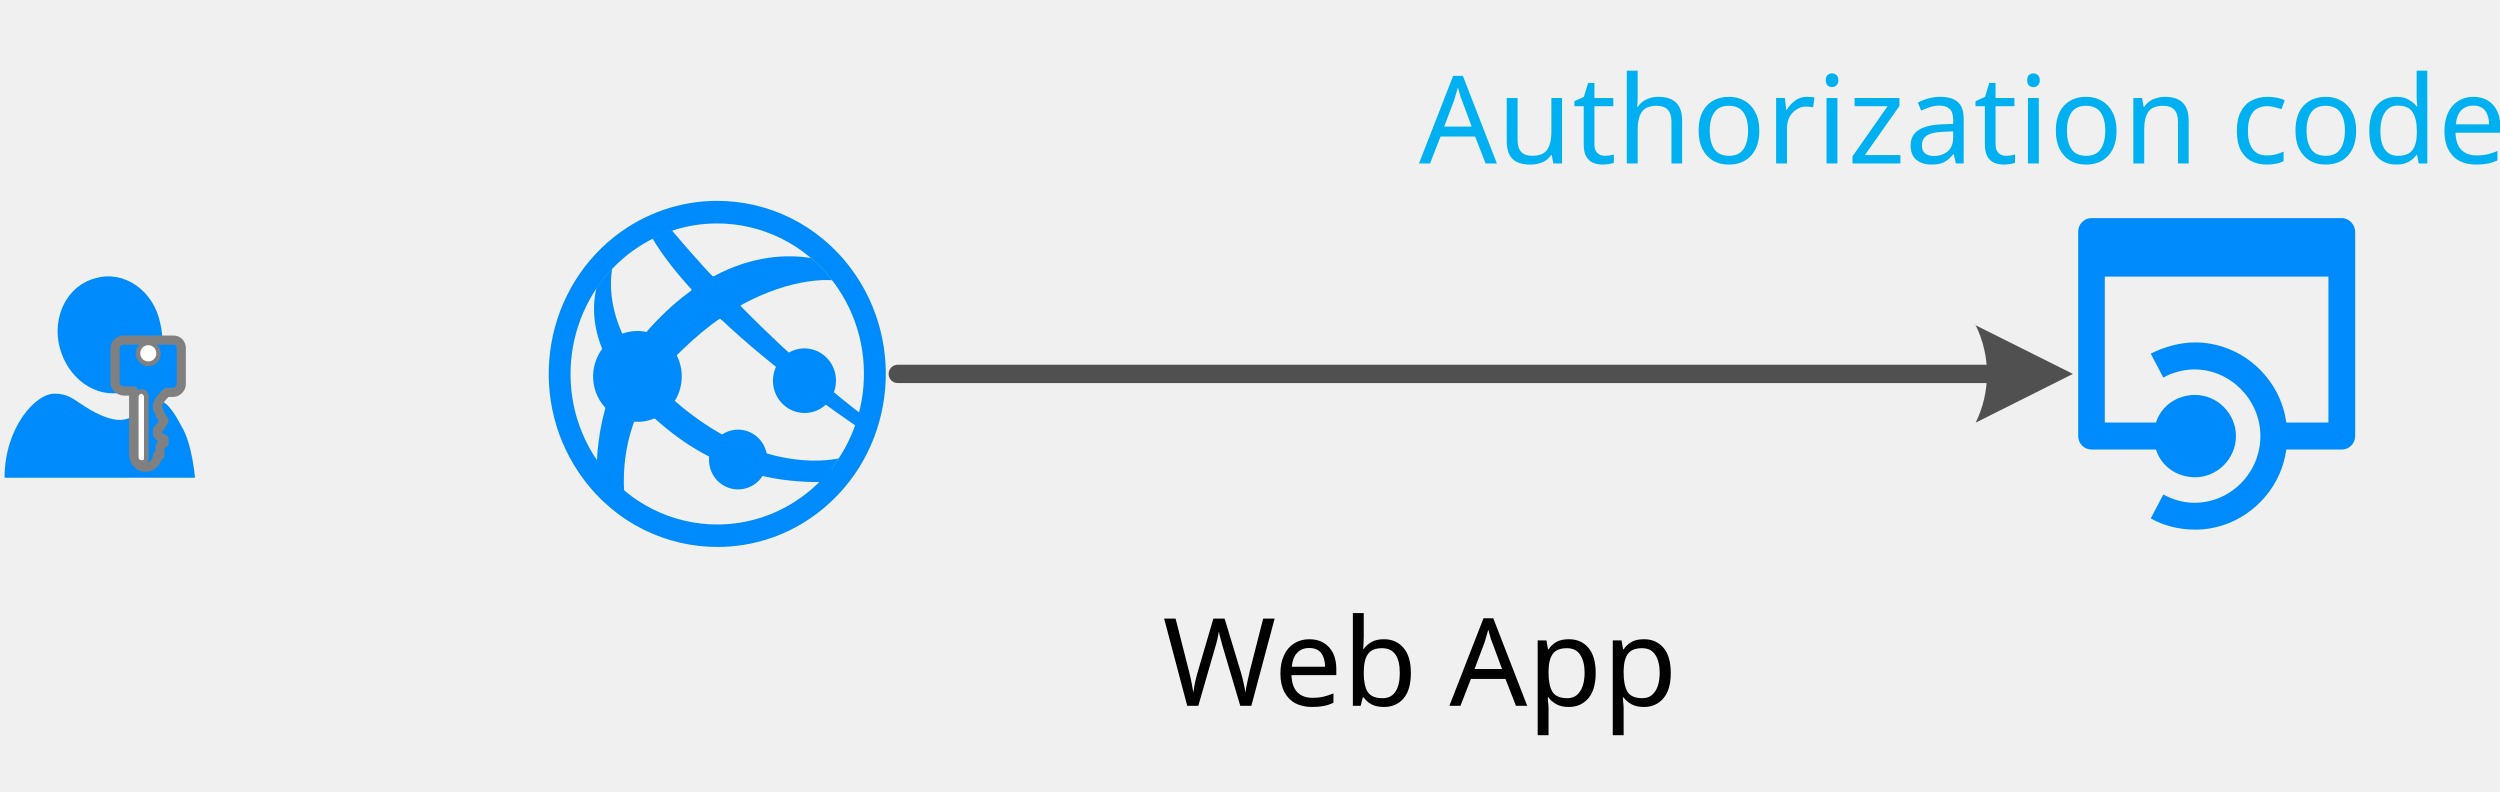
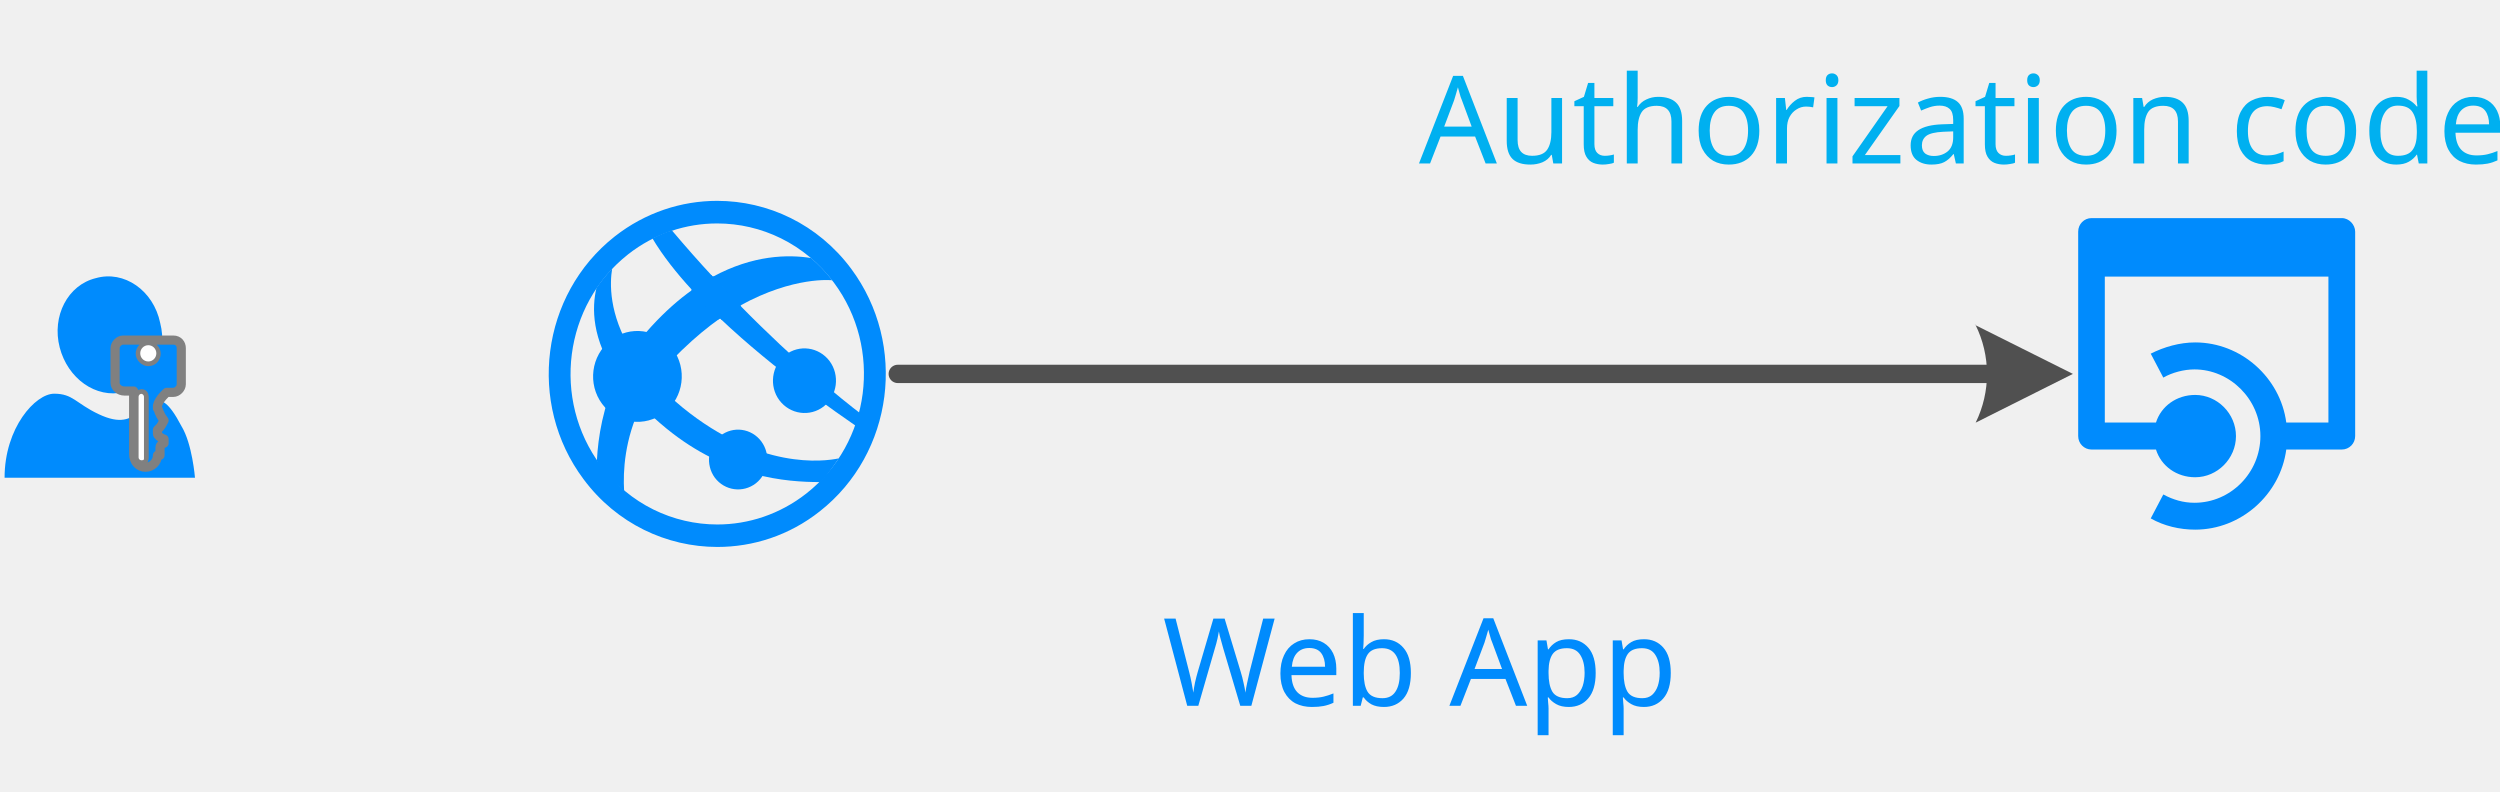
- <svg xmlns="http://www.w3.org/2000/svg" xmlns:ns1="http://schemas.microsoft.com/visio/2003/SVGExtensions/" xmlns:xlink="http://www.w3.org/1999/xlink" width="2.843in" height="0.9in" viewBox="0 0 204.71 64.784" xml:space="preserve" color-interpolation-filters="sRGB" class="st9">
+ <svg xmlns="http://www.w3.org/2000/svg" xmlns:ns1="http://schemas.microsoft.com/visio/2003/SVGExtensions/" xmlns:xlink="http://www.w3.org/1999/xlink" width="2.843in" height="0.9in" viewBox="0 0 204.71 64.784" xml:space="preserve" color-interpolation-filters="sRGB" class="st9" version="1.1" id="svg198">
  <ns1:documentProperties ns1:langID="1036" ns1:metric="true" ns1:viewMarkup="false">
    <ns1:userDefs>
      <ns1:ud ns1:nameU="msvConvertTheme" />
    </ns1:userDefs>
  </ns1:documentProperties>
-   <style type="text/css">
+   <style type="text/css" id="style2">
	
		.st1 {fill:#008bfd;stroke:none;stroke-linecap:round;stroke-linejoin:round;stroke-width:0.75}
		.st2 {fill:#000000;font-family:Segoe UI;font-size:0.833em}
		.st3 {fill:none;stroke:none;stroke-linecap:round;stroke-linejoin:round;stroke-width:0.75}
		.st4 {fill:#00b0f0;font-family:Segoe UI;font-size:0.833em}
		.st5 {marker-end:url(#mrkr5-56);stroke:#505050;stroke-linecap:round;stroke-linejoin:round;stroke-width:1.5}
		.st6 {fill:#505050;fill-opacity:1;stroke:#505050;stroke-opacity:1;stroke-width:0.373}
		.st7 {fill:#008bfd;stroke:#808080;stroke-linecap:round;stroke-linejoin:round;stroke-width:0.75}
		.st8 {fill:#ffffff;stroke:none;stroke-linecap:round;stroke-linejoin:round;stroke-width:0.75}
		.st9 {fill:none;fill-rule:evenodd;font-size:12px;overflow:visible;stroke-linecap:square;stroke-miterlimit:3}
	
	</style>
  <defs id="Markers">
    <g id="lend5">
-       <path d="M 2 1 L 0 0 L 1.981 -0.993 C 1.672 -0.365 1.673 0.373 1.985 1 " style="stroke:none" />
+       <path d="M 2 1 L 0 0 L 1.981 -0.993 C 1.672 -0.365 1.673 0.373 1.985 1 " style="stroke:none" id="path4" />
    </g>
    <marker id="mrkr5-56" class="st6" ns1:arrowType="5" ns1:arrowSize="2" ns1:setback="4.69" refX="-4.69" orient="auto" markerUnits="strokeWidth" overflow="visible">
-       <use xlink:href="#lend5" transform="scale(-2.68,-2.68) " />
+       <use xlink:href="#lend5" transform="scale(-2.68,-2.68) " id="use7" />
    </marker>
  </defs>
-   <g ns1:mID="0" ns1:index="1" ns1:groupContext="foregroundPage">
+   <g ns1:mID="0" ns1:index="1" ns1:groupContext="foregroundPage" id="g196">
    <ns1:pageProperties ns1:drawingScale="0.0393701" ns1:pageScale="0.0393701" ns1:drawingUnits="24" ns1:shadowOffsetX="8.50394" ns1:shadowOffsetY="-8.50394" />
    <ns1:layer ns1:name="Azure" ns1:index="0" />
    <ns1:layer ns1:name="Connector" ns1:index="1" />
    <g id="group1112-1" transform="translate(43.141,-20.0036)" ns1:mID="1112" ns1:groupContext="group" ns1:layerMember="0">
      <g id="group1113-2" ns1:mID="1113" ns1:groupContext="group" ns1:layerMember="0">
        <g id="shape1114-3" ns1:mID="1114" ns1:groupContext="shape" ns1:layerMember="0">
-           <path d="M22.89 60.4 C20.71 62.11 18.14 62.94 15.6 62.94 C11.99 62.94 8.42 61.28 6.05 58.11 C2.02 52.7 3.02 44.97          8.29 40.82 C10.47 39.11 13.04 38.29 15.58 38.29 C19.2 38.29 22.76 39.95 25.13 43.12 C29.16 48.52          28.16 56.26 22.89 60.4 ZM26.55 41.99 C23.83 38.34 19.73 36.44 15.58 36.44 C12.66 36.44 9.7 37.39          7.19 39.36 C1.15 44.12 0 53.02 4.64 59.23 C7.35 62.88 11.46 64.78 15.6 64.78 C18.53 64.78 21.49          63.84 23.99 61.86 C30.03 57.11 31.18 48.21 26.55 41.99 Z" class="st1" />
+           <path d="M22.89 60.4 C20.71 62.11 18.14 62.94 15.6 62.94 C11.99 62.94 8.42 61.28 6.05 58.11 C2.02 52.7 3.02 44.97          8.29 40.82 C10.47 39.11 13.04 38.29 15.58 38.29 C19.2 38.29 22.76 39.95 25.13 43.12 C29.16 48.52          28.16 56.26 22.89 60.4 ZM26.55 41.99 C23.83 38.34 19.73 36.44 15.58 36.44 C12.66 36.44 9.7 37.39          7.19 39.36 C1.15 44.12 0 53.02 4.64 59.23 C7.35 62.88 11.46 64.78 15.6 64.78 C18.53 64.78 21.49          63.84 23.99 61.86 C30.03 57.11 31.18 48.21 26.55 41.99 Z" class="st1" id="path21" />
        </g>
      </g>
      <g id="group1115-5" transform="translate(4.95554,-4.39536)" ns1:mID="1115" ns1:groupContext="group" ns1:layerMember="0">
        <g id="group1116-6" transform="translate(0.341805,-0.176482)" ns1:mID="1116" ns1:groupContext="group" ns1:layerMember="0">
          <g id="group1117-7" transform="translate(0.437248,3.2685E-13)" ns1:mID="1117" ns1:groupContext="group" ns1:layerMember="0">
            <g id="shape1118-8" ns1:mID="1118" ns1:groupContext="shape" ns1:layerMember="0">
-               <path d="M3.62 57.76 C2.82 56.95 2.18 56.17 1.66 55.41 C0.51 57.83 0.1 60.31 0 62.29 C0.11 62.45 0.11            62.58 0.23 62.73 C0.81 63.49 1.53 64.21 2.23 64.78 C2.13 63.16 2.27 60.51 3.62 57.76 Z" class="st1" />
+               <path d="M3.62 57.76 C2.82 56.95 2.18 56.17 1.66 55.41 C0.51 57.83 0.1 60.31 0 62.29 C0.11 62.45 0.11            62.58 0.23 62.73 C0.81 63.49 1.53 64.21 2.23 64.78 C2.13 63.16 2.27 60.51 3.62 57.76 Z" class="st1" id="path33" />
            </g>
          </g>
          <g id="shape1119-10" ns1:mID="1119" ns1:groupContext="shape" ns1:layerMember="0" transform="translate(3.29213,-8.97695)">
-             <path d="M4.94 57.29 C3.85 58.06 2.74 59.04 1.61 60.27 C0.99 60.94 0.46 61.62 0 62.32 C0.48 63.11 1.11 63.93           1.9 64.78 C2.49 63.92 3.22 63.06 4.1 62.22 C5.21 61.15 6.25 60.3 7.23 59.61 C6.43 58.85 5.65           58.08 4.94 57.29 Z" class="st1" />
+             <path d="M4.94 57.29 C3.85 58.06 2.74 59.04 1.61 60.27 C0.99 60.94 0.46 61.62 0 62.32 C0.48 63.11 1.11 63.93           1.9 64.78 C2.49 63.92 3.22 63.06 4.1 62.22 C5.21 61.15 6.25 60.3 7.23 59.61 C6.43 58.85 5.65           58.08 4.94 57.29 Z" class="st1" id="path39" />
          </g>
          <g id="group1120-12" transform="translate(9.93516,-15.1958)" ns1:mID="1120" ns1:groupContext="group" ns1:layerMember="0">
            <g id="shape1121-13" ns1:mID="1121" ns1:groupContext="shape" ns1:layerMember="0">
-               <path d="M9.77 62.71 C9.25 62.02 8.66 61.43 8.04 60.89 C6.18 60.59 3.3 60.63 0 62.42 C0.76 63.26 1.51            64.05 2.24 64.78 C6.64 62.35 9.77 62.71 9.77 62.71 Z" class="st1" />
+               <path d="M9.77 62.71 C9.25 62.02 8.66 61.43 8.04 60.89 C6.18 60.59 3.3 60.63 0 62.42 C0.76 63.26 1.51            64.05 2.24 64.78 C6.64 62.35 9.77 62.71 9.77 62.71 Z" class="st1" id="path46" />
            </g>
          </g>
          <g id="group1122-15" transform="translate(1.10162E-13,-9.38012)" ns1:mID="1122" ns1:groupContext="group" ns1:layerMember="0">
            <g id="shape1123-16" ns1:mID="1123" ns1:groupContext="shape" ns1:layerMember="0">
-               <path d="M2.1 64.78 C2.44 64.1 2.84 63.4 3.29 62.72 C1.4 59.65 1.49 57.11 1.69 55.93 C1.22 56.44 0.78            56.96 0.4 57.53 C0.02 59.14 -0 61.7 2.1 64.78 Z" class="st1" />
+               <path d="M2.1 64.78 C2.44 64.1 2.84 63.4 3.29 62.72 C1.4 59.65 1.49 57.11 1.69 55.93 C1.22 56.44 0.78            56.96 0.4 57.53 C0.02 59.14 -0 61.7 2.1 64.78 Z" class="st1" id="path54" />
            </g>
          </g>
          <g id="group1124-18" transform="translate(4.05148,-0.740211)" ns1:mID="1124" ns1:groupContext="group" ns1:layerMember="0">
            <g id="shape1125-19" ns1:mID="1125" ns1:groupContext="shape" ns1:layerMember="0">
-               <path d="M3.41 58.68 C2.53 57.96 1.78 57.24 1.14 56.54 C0.68 57.2 0.31 57.85 0 58.49 C0.6 59.12 1.3 59.75            2.09 60.4 C7.01 64.41 11.9 64.78 14.65 64.78 C14.83 64.78 15.69 63.59 16.19 62.84 C14.96            63.1 9.7 63.79 3.41 58.68 Z" class="st1" />
+               <path d="M3.41 58.68 C2.53 57.96 1.78 57.24 1.14 56.54 C0.68 57.2 0.31 57.85 0 58.49 C0.6 59.12 1.3 59.75            2.09 60.4 C7.01 64.41 11.9 64.78 14.65 64.78 C14.83 64.78 15.69 63.59 16.19 62.84 C14.96            63.1 9.7 63.79 3.41 58.68 Z" class="st1" id="path62" />
            </g>
          </g>
          <g id="group1126-21" transform="translate(2.10339,-7.03041)" ns1:mID="1126" ns1:groupContext="group" ns1:layerMember="0">
            <g id="shape1127-22" ns1:mID="1127" ns1:groupContext="shape" ns1:layerMember="0">
-               <path d="M0 62.43 C0.51 63.2 1.15 63.97 1.95 64.78 C2.26 64.14 2.64 63.49 3.09 62.83 C2.3 61.98 1.67            61.16 1.19 60.37 C0.72 61.05 0.33 61.75 0 62.43 Z" class="st1" />
+               <path d="M0 62.43 C0.51 63.2 1.15 63.97 1.95 64.78 C2.26 64.14 2.64 63.49 3.09 62.83 C2.3 61.98 1.67            61.16 1.19 60.37 C0.72 61.05 0.33 61.75 0 62.43 Z" class="st1" id="path70" />
            </g>
          </g>
          <g id="group1128-24" transform="translate(10.5195,-5.3233)" ns1:mID="1128" ns1:groupContext="group" ns1:layerMember="0">
            <g id="shape1129-25" ns1:mID="1129" ns1:groupContext="shape" ns1:layerMember="0">
-               <path d="M0 55.96 C4.49 60.22 9.8 63.84 11.15 64.78 C11.29 64.43 11.38 64.09 11.48 63.73 C10.03 62.63            6.22 59.57 1.65 54.91 C1.12 55.21 0.57 55.56 0 55.96 Z" class="st1" />
+               <path d="M0 55.96 C4.49 60.22 9.8 63.84 11.15 64.78 C11.29 64.43 11.38 64.09 11.48 63.73 C10.03 62.63            6.22 59.57 1.65 54.91 C1.12 55.21 0.57 55.56 0 55.96 Z" class="st1" id="path78" />
            </g>
          </g>
          <g id="group1130-27" transform="translate(4.98729,-16.4714)" ns1:mID="1130" ns1:groupContext="group" ns1:layerMember="0">
            <g id="shape1131-28" ns1:mID="1131" ns1:groupContext="shape" ns1:layerMember="0">
-               <path d="M4.95 63.7 C3.85 62.52 2.73 61.25 1.59 59.9 C1.04 60.07 0.51 60.3 0 60.56 C0.84 61.97 1.97 63.4            3.24 64.78 C3.82 64.37 4.38 64.01 4.95 63.7 Z" class="st1" />
+               <path d="M4.95 63.7 C3.85 62.52 2.73 61.25 1.59 59.9 C1.04 60.07 0.51 60.3 0 60.56 C0.84 61.97 1.97 63.4            3.24 64.78 C3.82 64.37 4.38 64.01 4.95 63.7 Z" class="st1" id="path86" />
            </g>
          </g>
          <g id="shape1132-30" ns1:mID="1132" ns1:groupContext="shape" ns1:layerMember="0" transform="translate(8.13763,-14.0503)">
-             <path d="M1.87 61.24 C1.31 61.55 0.57 62.01 0 62.43 C0.72 63.21 1.45 64.02 2.25 64.78 C2.82 64.38 3.59 63.9           4.12 63.6 C3.38 62.87 2.63 62.08 1.87 61.24 Z" class="st1" />
+             <path d="M1.87 61.24 C1.31 61.55 0.57 62.01 0 62.43 C0.72 63.21 1.45 64.02 2.25 64.78 C2.82 64.38 3.59 63.9           4.12 63.6 C3.38 62.87 2.63 62.08 1.87 61.24 Z" class="st1" id="path92" />
          </g>
          <g id="shape1133-32" ns1:mID="1133" ns1:groupContext="shape" ns1:layerMember="0" transform="translate(8.1369,-14.0039)">
-             <path d="M1.67 61.09 C1.1 61.4 0.57 61.8 0 62.21 C0.72 63 1.74 64.02 2.54 64.78 C3.11 64.38 3.59 63.98 4.12           63.67 C3.38 62.95 2.42 61.92 1.67 61.09 Z" class="st1" />
+             <path d="M1.67 61.09 C1.1 61.4 0.57 61.8 0 62.21 C0.72 63 1.74 64.02 2.54 64.78 C3.11 64.38 3.59 63.98 4.12           63.67 C3.38 62.95 2.42 61.92 1.67 61.09 Z" class="st1" id="path97" />
          </g>
        </g>
        <g id="group1134-34" transform="translate(14.8617,-6.23662)" ns1:mID="1134" ns1:groupContext="group" ns1:layerMember="0">
          <g id="shape1135-35" ns1:mID="1135" ns1:groupContext="shape" ns1:layerMember="0">
-             <path d="M1.34 59.7 C0.22 60.58 0 62.25 0.86 63.4 C1.74 64.57 3.36 64.78 4.49 63.91 C5.61 63.02 5.83 61.35           4.97 60.19 C4.1 59.04 2.49 58.8 1.34 59.7 Z" class="st1" />
+             <path d="M1.34 59.7 C0.22 60.58 0 62.25 0.86 63.4 C1.74 64.57 3.36 64.78 4.49 63.91 C5.61 63.02 5.83 61.35           4.97 60.19 C4.1 59.04 2.49 58.8 1.34 59.7 Z" class="st1" id="path105" />
          </g>
        </g>
        <g id="group1136-37" transform="translate(9.65099,-2.13163E-13)" ns1:mID="1136" ns1:groupContext="group" ns1:layerMember="0">
          <g id="shape1137-38" ns1:mID="1137" ns1:groupContext="shape" ns1:layerMember="0">
-             <path d="M1.24 60.07 C0.2 60.89 -0 62.44 0.79 63.51 C1.6 64.58 3.1 64.78 4.15 63.96 C5.19 63.14 5.39 61.61           4.59 60.53 C3.79 59.46 2.29 59.25 1.24 60.07 Z" class="st1" />
+             <path d="M1.24 60.07 C0.2 60.89 -0 62.44 0.79 63.51 C1.6 64.58 3.1 64.78 4.15 63.96 C5.19 63.14 5.39 61.61           4.59 60.53 C3.79 59.46 2.29 59.25 1.24 60.07 Z" class="st1" id="path113" />
          </g>
        </g>
        <g id="group1138-40" transform="translate(0,-5.36433)" ns1:mID="1138" ns1:groupContext="group" ns1:layerMember="0">
          <g id="shape1139-41" ns1:mID="1139" ns1:groupContext="shape" ns1:layerMember="0">
-             <path d="M1.89 57.62 C0.3 58.88 -0 61.2 1.21 62.83 C2.44 64.47 4.72 64.78 6.31 63.53 C7.9 62.28 8.2 59.95           6.98 58.3 C5.76 56.69 3.48 56.37 1.89 57.62 Z" class="st1" />
+             <path d="M1.89 57.62 C0.3 58.88 -0 61.2 1.21 62.83 C2.44 64.47 4.72 64.78 6.31 63.53 C7.9 62.28 8.2 59.95           6.98 58.3 C5.76 56.69 3.48 56.37 1.89 57.62 Z" class="st1" id="path121" />
          </g>
        </g>
      </g>
      <g id="shape1112-43" ns1:mID="1112" ns1:groupContext="groupContent" ns1:layerMember="0">
        <ns1:textBlock ns1:margins="rect(4,4,4,4)" ns1:tabSpace="42.5197" />
        <ns1:textRect cx="15.591" cy="74.786" width="52.14" height="20.004" />
-         <text x="-5.11" y="77.79" class="st2" ns1:langID="1033">
+         <text x="-5.11" y="77.79" class="st2" ns1:langID="1033" id="text126" style="fill:#008bfd;fill-opacity:1;">
          <ns1:paragraph ns1:horizAlign="1" />
          <ns1:tabList />Web App</text>
      </g>
    </g>
    <g id="shape1140-45" ns1:mID="1140" ns1:groupContext="shape" transform="translate(65.0994,-44.409)">
      <ns1:textBlock ns1:margins="rect(4,4,4,4)" ns1:tabSpace="42.5197" />
      <ns1:textRect cx="57.104" cy="54.784" width="114.21" height="20" />
-       <rect x="0" y="44.784" width="114.207" height="20" class="st3" />
-       <text x="4.32" y="57.78" class="st4" ns1:langID="1033">
+       <rect x="0" y="44.784" width="114.207" height="20" class="st3" id="rect134" />
+       <text x="4.32" y="57.78" class="st4" ns1:langID="1033" id="text136">
        <ns1:paragraph ns1:horizAlign="1" />
        <ns1:tabList />Authorization code flow</text>
    </g>
    <g id="shape1141-48" ns1:mID="1141" ns1:groupContext="shape" ns1:layerMember="0" transform="translate(170.17,-21.421)">
      <ns1:textBlock ns1:margins="rect(4,4,4,4)" ns1:tabSpace="42.5197" />
      <ns1:textRect cx="11.339" cy="74.786" width="46.41" height="20.004" />
-       <path d="M21.59 39.27 L1.09 39.27 C0.49 39.27 0 39.76 0 40.38 L0 57.12 C0 57.73 0.49 58.22 1.09 58.22 L6.37 58.22 C6.79        59.57 8.06 60.49 9.58 60.49 C11.4 60.49 12.92 58.96 12.92 57.12 C12.92 55.28 11.4 53.75 9.58 53.75 C8.06        53.75 6.79 54.67 6.37 56.01 L2.18 56.01 L2.18 44.06 L20.49 44.06 L20.49 56.01 L17.04 56.01 C16.55 52.33        13.34 49.45 9.58 49.45 C8.31 49.45 7.03 49.82 5.94 50.37 L6.97 52.33 C7.7 51.91 8.67 51.66 9.52 51.66 C12.43        51.66 14.92 54.11 14.92 57.12 C14.92 60.12 12.49 62.58 9.52 62.58 C8.61 62.58 7.76 62.33 6.97 61.9 L5.94        63.86 C7.03 64.48 8.31 64.78 9.58 64.78 C13.34 64.78 16.55 61.9 17.04 58.22 L21.59 58.22 C22.19 58.22 22.68        57.73 22.68 57.12 L22.68 40.38 C22.68 39.82 22.19 39.27 21.59 39.27 Z" class="st1" />
-       <text x="-6.49" y="77.79" class="st2" ns1:langID="16393">
+       <path d="M21.59 39.27 L1.09 39.27 C0.49 39.27 0 39.76 0 40.38 L0 57.12 C0 57.73 0.49 58.22 1.09 58.22 L6.37 58.22 C6.79        59.57 8.06 60.49 9.58 60.49 C11.4 60.49 12.92 58.96 12.92 57.12 C12.92 55.28 11.4 53.75 9.58 53.75 C8.06        53.75 6.79 54.67 6.37 56.01 L2.18 56.01 L2.18 44.06 L20.49 44.06 L20.49 56.01 L17.04 56.01 C16.55 52.33        13.34 49.45 9.58 49.45 C8.31 49.45 7.03 49.82 5.94 50.37 L6.97 52.33 C7.7 51.91 8.67 51.66 9.52 51.66 C12.43        51.66 14.92 54.11 14.92 57.12 C14.92 60.12 12.49 62.58 9.52 62.58 C8.61 62.58 7.76 62.33 6.97 61.9 L5.94        63.86 C7.03 64.48 8.31 64.78 9.58 64.78 C13.34 64.78 16.55 61.9 17.04 58.22 L21.59 58.22 C22.19 58.22 22.68        57.73 22.68 57.12 L22.68 40.38 C22.68 39.82 22.19 39.27 21.59 39.27 Z" class="st1" id="path143" />
+       <text x="-6.49" y="77.79" class="st2" ns1:langID="16393" id="text145" style="fill:#008bfd;fill-opacity:1;">
        <ns1:paragraph ns1:horizAlign="1" />
        <ns1:tabList />API App</text>
    </g>
    <g id="shape1142-51" ns1:mID="1142" ns1:groupContext="shape" ns1:layerMember="1;0" transform="translate(73.5133,-41.2635)">
-       <path d="M0 71.87 L89.19 71.87" class="st5" />
+       <path d="M0 71.87 L89.19 71.87" class="st5" id="path150" />
    </g>
    <g id="group1143-57" transform="translate(0.375,-25.6729)" ns1:mID="1143" ns1:groupContext="group" ns1:layerMember="0">
      <g id="group1144-58" ns1:mID="1144" ns1:groupContext="group" ns1:layerMember="0">
        <g id="group1145-59" ns1:mID="1145" ns1:groupContext="group" ns1:layerMember="0">
          <g id="group1146-60" transform="translate(3.8518,-6.4617)" ns1:mID="1146" ns1:groupContext="group" ns1:layerMember="0">
            <g id="shape1147-61" ns1:mID="1147" ns1:groupContext="shape" ns1:layerMember="0">
-               <path d="M3.62 54.9 C1.32 55.46 0 58.01 0.66 60.57 C1.32 63.12 3.62 64.78 5.93 64.23 C8.23 63.67 9.55            61.12 8.89 58.57 C8.34 55.9 5.93 54.24 3.62 54.9 Z" class="st1" />
+               <path d="M3.62 54.9 C1.32 55.46 0 58.01 0.66 60.57 C1.32 63.12 3.62 64.78 5.93 64.23 C8.23 63.67 9.55            61.12 8.89 58.57 C8.34 55.9 5.93 54.24 3.62 54.9 Z" class="st1" id="path163" />
            </g>
          </g>
          <g id="group1148-63" ns1:mID="1148" ns1:groupContext="group" ns1:layerMember="0">
            <g id="shape1149-64" ns1:mID="1149" ns1:groupContext="shape" ns1:layerMember="0">
-               <path d="M12.41 58.46 C11.97 58.46 11.53 59.23 10.87 59.57 C10.21 59.9 9.55 60.45 7.69 59.57 C5.82 58.68            5.6 57.9 4.06 57.9 C2.53 57.9 0 60.68 0 64.78 L15.59 64.78 C15.59 64.78 15.37 62.01 14.49            60.57 C13.39 58.46 12.85 58.46 12.41 58.46 Z" class="st1" />
+               <path d="M12.41 58.46 C11.97 58.46 11.53 59.23 10.87 59.57 C10.21 59.9 9.55 60.45 7.69 59.57 C5.82 58.68            5.6 57.9 4.06 57.9 C2.53 57.9 0 60.68 0 64.78 L15.59 64.78 C15.59 64.78 15.37 62.01 14.49            60.57 C13.39 58.46 12.85 58.46 12.41 58.46 Z" class="st1" id="path171" />
            </g>
          </g>
        </g>
      </g>
      <g id="group1150-66" transform="translate(9.0485,-0.85947)" ns1:mID="1150" ns1:groupContext="group" ns1:layerMember="0">
        <g id="shape1151-67" ns1:mID="1151" ns1:groupContext="shape" ns1:layerMember="0">
-           <path d="M4.77 54.37 L0.65 54.37 C0.33 54.37 0 54.7 0 55.03 L0 57.88 C0 58.21 0.33 58.54 0.76 58.54 L1.52 58.54          L1.52 63.69 C1.52 64.35 1.95 64.78 2.49 64.78 C3.03 64.78 3.47 64.35 3.47 63.8 C3.58 63.8 3.68 63.8          3.68 63.8 C3.68 63.8 3.68 63.25 3.68 63.14 C3.68 62.92 4.01 62.81 4.01 62.81 C4.01 62.81 4.01 62.48          4.01 62.48 C3.68 62.37 3.47 62.15 3.47 62.04 L3.47 61.72 C3.58 61.61 3.68 61.5 3.68 61.5 C3.79 61.39          4.01 60.95 4.01 60.95 C4.01 60.95 3.68 60.51 3.68 60.4 C3.58 60.29 3.58 60.07 3.47 59.96 L3.47 59.74          C3.58 59.2 4.23 58.65 4.23 58.65 L4.77 58.65 C5.09 58.65 5.42 58.32 5.42 57.99 L5.42 55.03 C5.42          54.7 5.2 54.37 4.77 54.37 ZM2.38 63.91 C2.38 64.13 2.38 64.24 2.17 64.24 C1.95 64.24 1.95 64.02          1.95 63.91 L1.95 59.09 C1.95 58.87 2.06 58.76 2.17 58.76 C2.38 58.76 2.38 58.98 2.38 59.09 L2.38          63.91 ZM2.71 56.13 C2.38 56.13 2.06 55.8 2.06 55.47 C2.06 55.14 2.38 54.81 2.71 54.81 C3.03 54.81          3.36 55.14 3.36 55.47 C3.36 55.8 3.14 56.13 2.71 56.13 Z" class="st7" />
+           <path d="M4.77 54.37 L0.65 54.37 C0.33 54.37 0 54.7 0 55.03 L0 57.88 C0 58.21 0.33 58.54 0.76 58.54 L1.52 58.54          L1.52 63.69 C1.52 64.35 1.95 64.78 2.49 64.78 C3.03 64.78 3.47 64.35 3.47 63.8 C3.58 63.8 3.68 63.8          3.68 63.8 C3.68 63.8 3.68 63.25 3.68 63.14 C3.68 62.92 4.01 62.81 4.01 62.81 C4.01 62.81 4.01 62.48          4.01 62.48 C3.68 62.37 3.47 62.15 3.47 62.04 L3.47 61.72 C3.58 61.61 3.68 61.5 3.68 61.5 C3.79 61.39          4.01 60.95 4.01 60.95 C4.01 60.95 3.68 60.51 3.68 60.4 C3.58 60.29 3.58 60.07 3.47 59.96 L3.47 59.74          C3.58 59.2 4.23 58.65 4.23 58.65 L4.77 58.65 C5.09 58.65 5.42 58.32 5.42 57.99 L5.42 55.03 C5.42          54.7 5.2 54.37 4.77 54.37 ZM2.38 63.91 C2.38 64.13 2.38 64.24 2.17 64.24 C1.95 64.24 1.95 64.02          1.95 63.91 L1.95 59.09 C1.95 58.87 2.06 58.76 2.17 58.76 C2.38 58.76 2.38 58.98 2.38 59.09 L2.38          63.91 ZM2.71 56.13 C2.38 56.13 2.06 55.8 2.06 55.47 C2.06 55.14 2.38 54.81 2.71 54.81 C3.03 54.81          3.36 55.14 3.36 55.47 C3.36 55.8 3.14 56.13 2.71 56.13 Z" class="st7" id="path181" />
        </g>
        <g id="shape1152-69" ns1:mID="1152" ns1:groupContext="shape" ns1:layerMember="0" transform="translate(1.92482,-0.570755)">
-           <path d="M0.22 64.78 C0.11 64.78 0 64.67 0 64.56 L0 59.57 C0 59.46 0.11 59.34 0.22 59.34 C0.33 59.34 0.44 59.46          0.44 59.57 L0.44 64.67 C0.44 64.78 0.33 64.78 0.22 64.78 Z" class="st8" />
+           <path d="M0.22 64.78 C0.11 64.78 0 64.67 0 64.56 L0 59.57 C0 59.46 0.11 59.34 0.22 59.34 C0.33 59.34 0.44 59.46          0.44 59.57 L0.44 64.67 C0.44 64.78 0.33 64.78 0.22 64.78 Z" class="st8" id="path186" />
        </g>
        <g id="shape1153-71" ns1:mID="1153" ns1:groupContext="shape" ns1:layerMember="0" transform="translate(2.05993,-8.66317)">
-           <ellipse cx="0.659" cy="64.118" rx="0.659" ry="0.666" class="st8" />
+           <ellipse cx="0.659" cy="64.118" rx="0.659" ry="0.666" class="st8" id="ellipse191" />
        </g>
      </g>
    </g>
  </g>
</svg>
